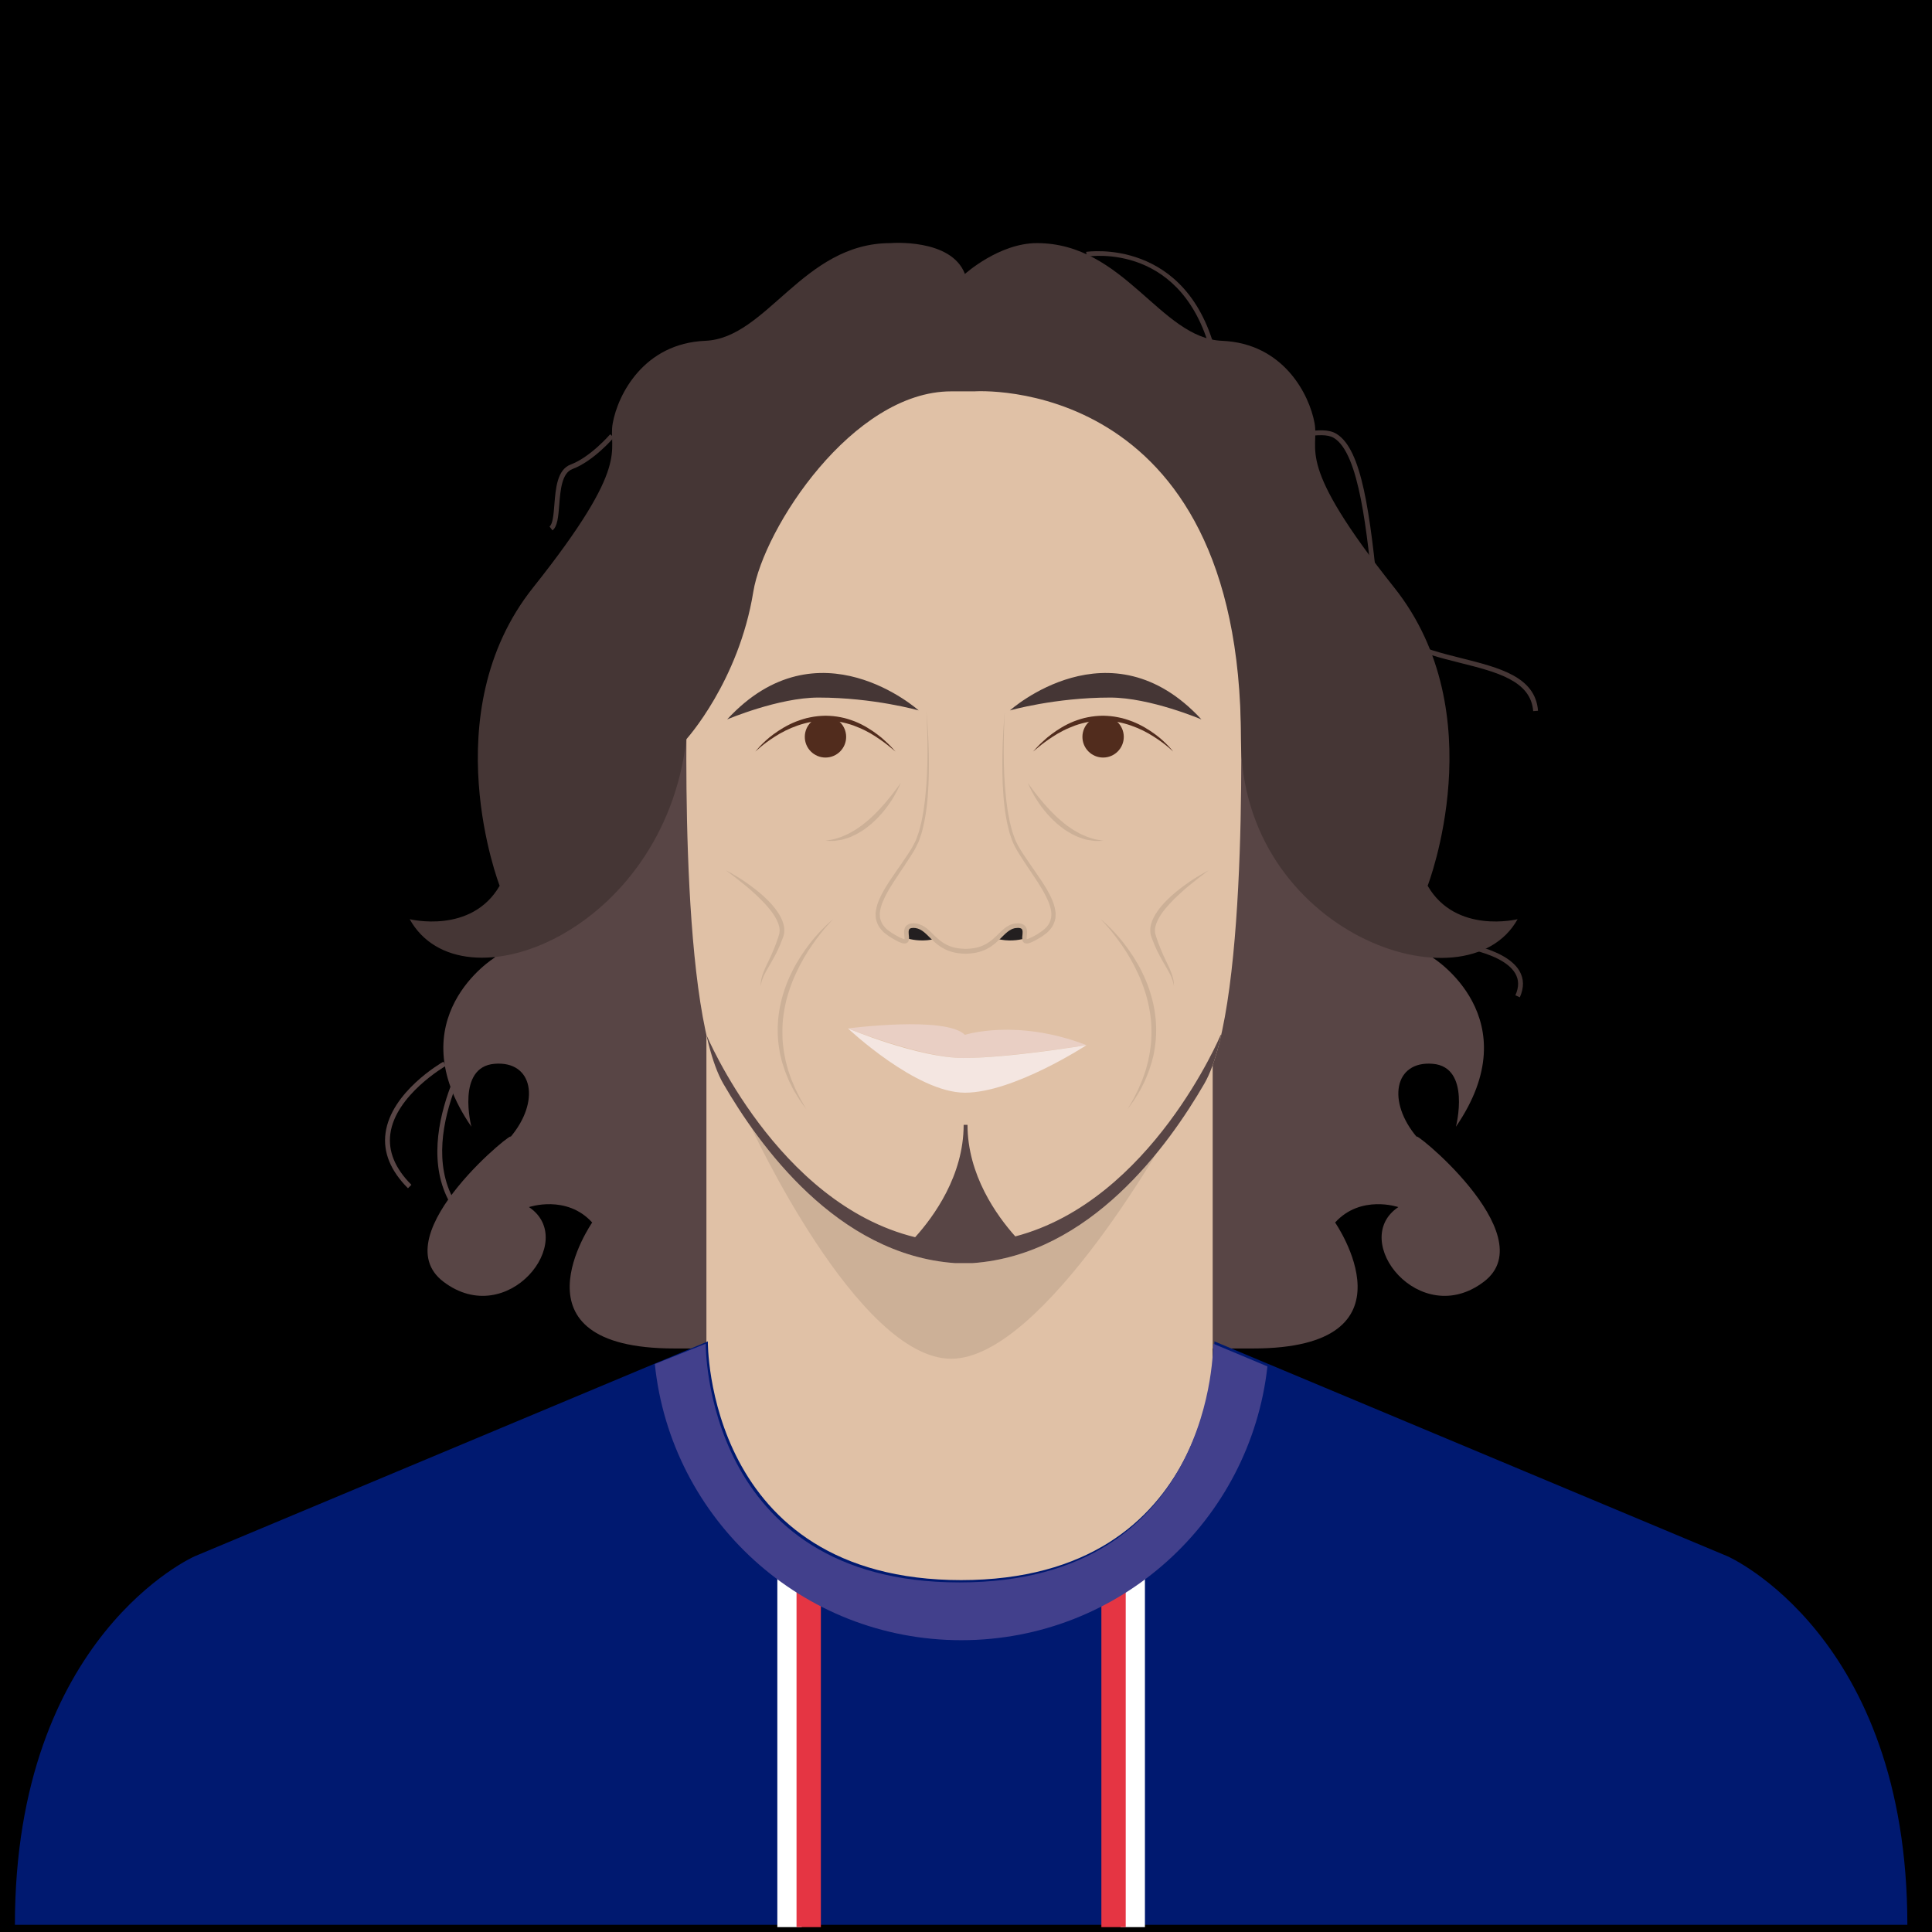
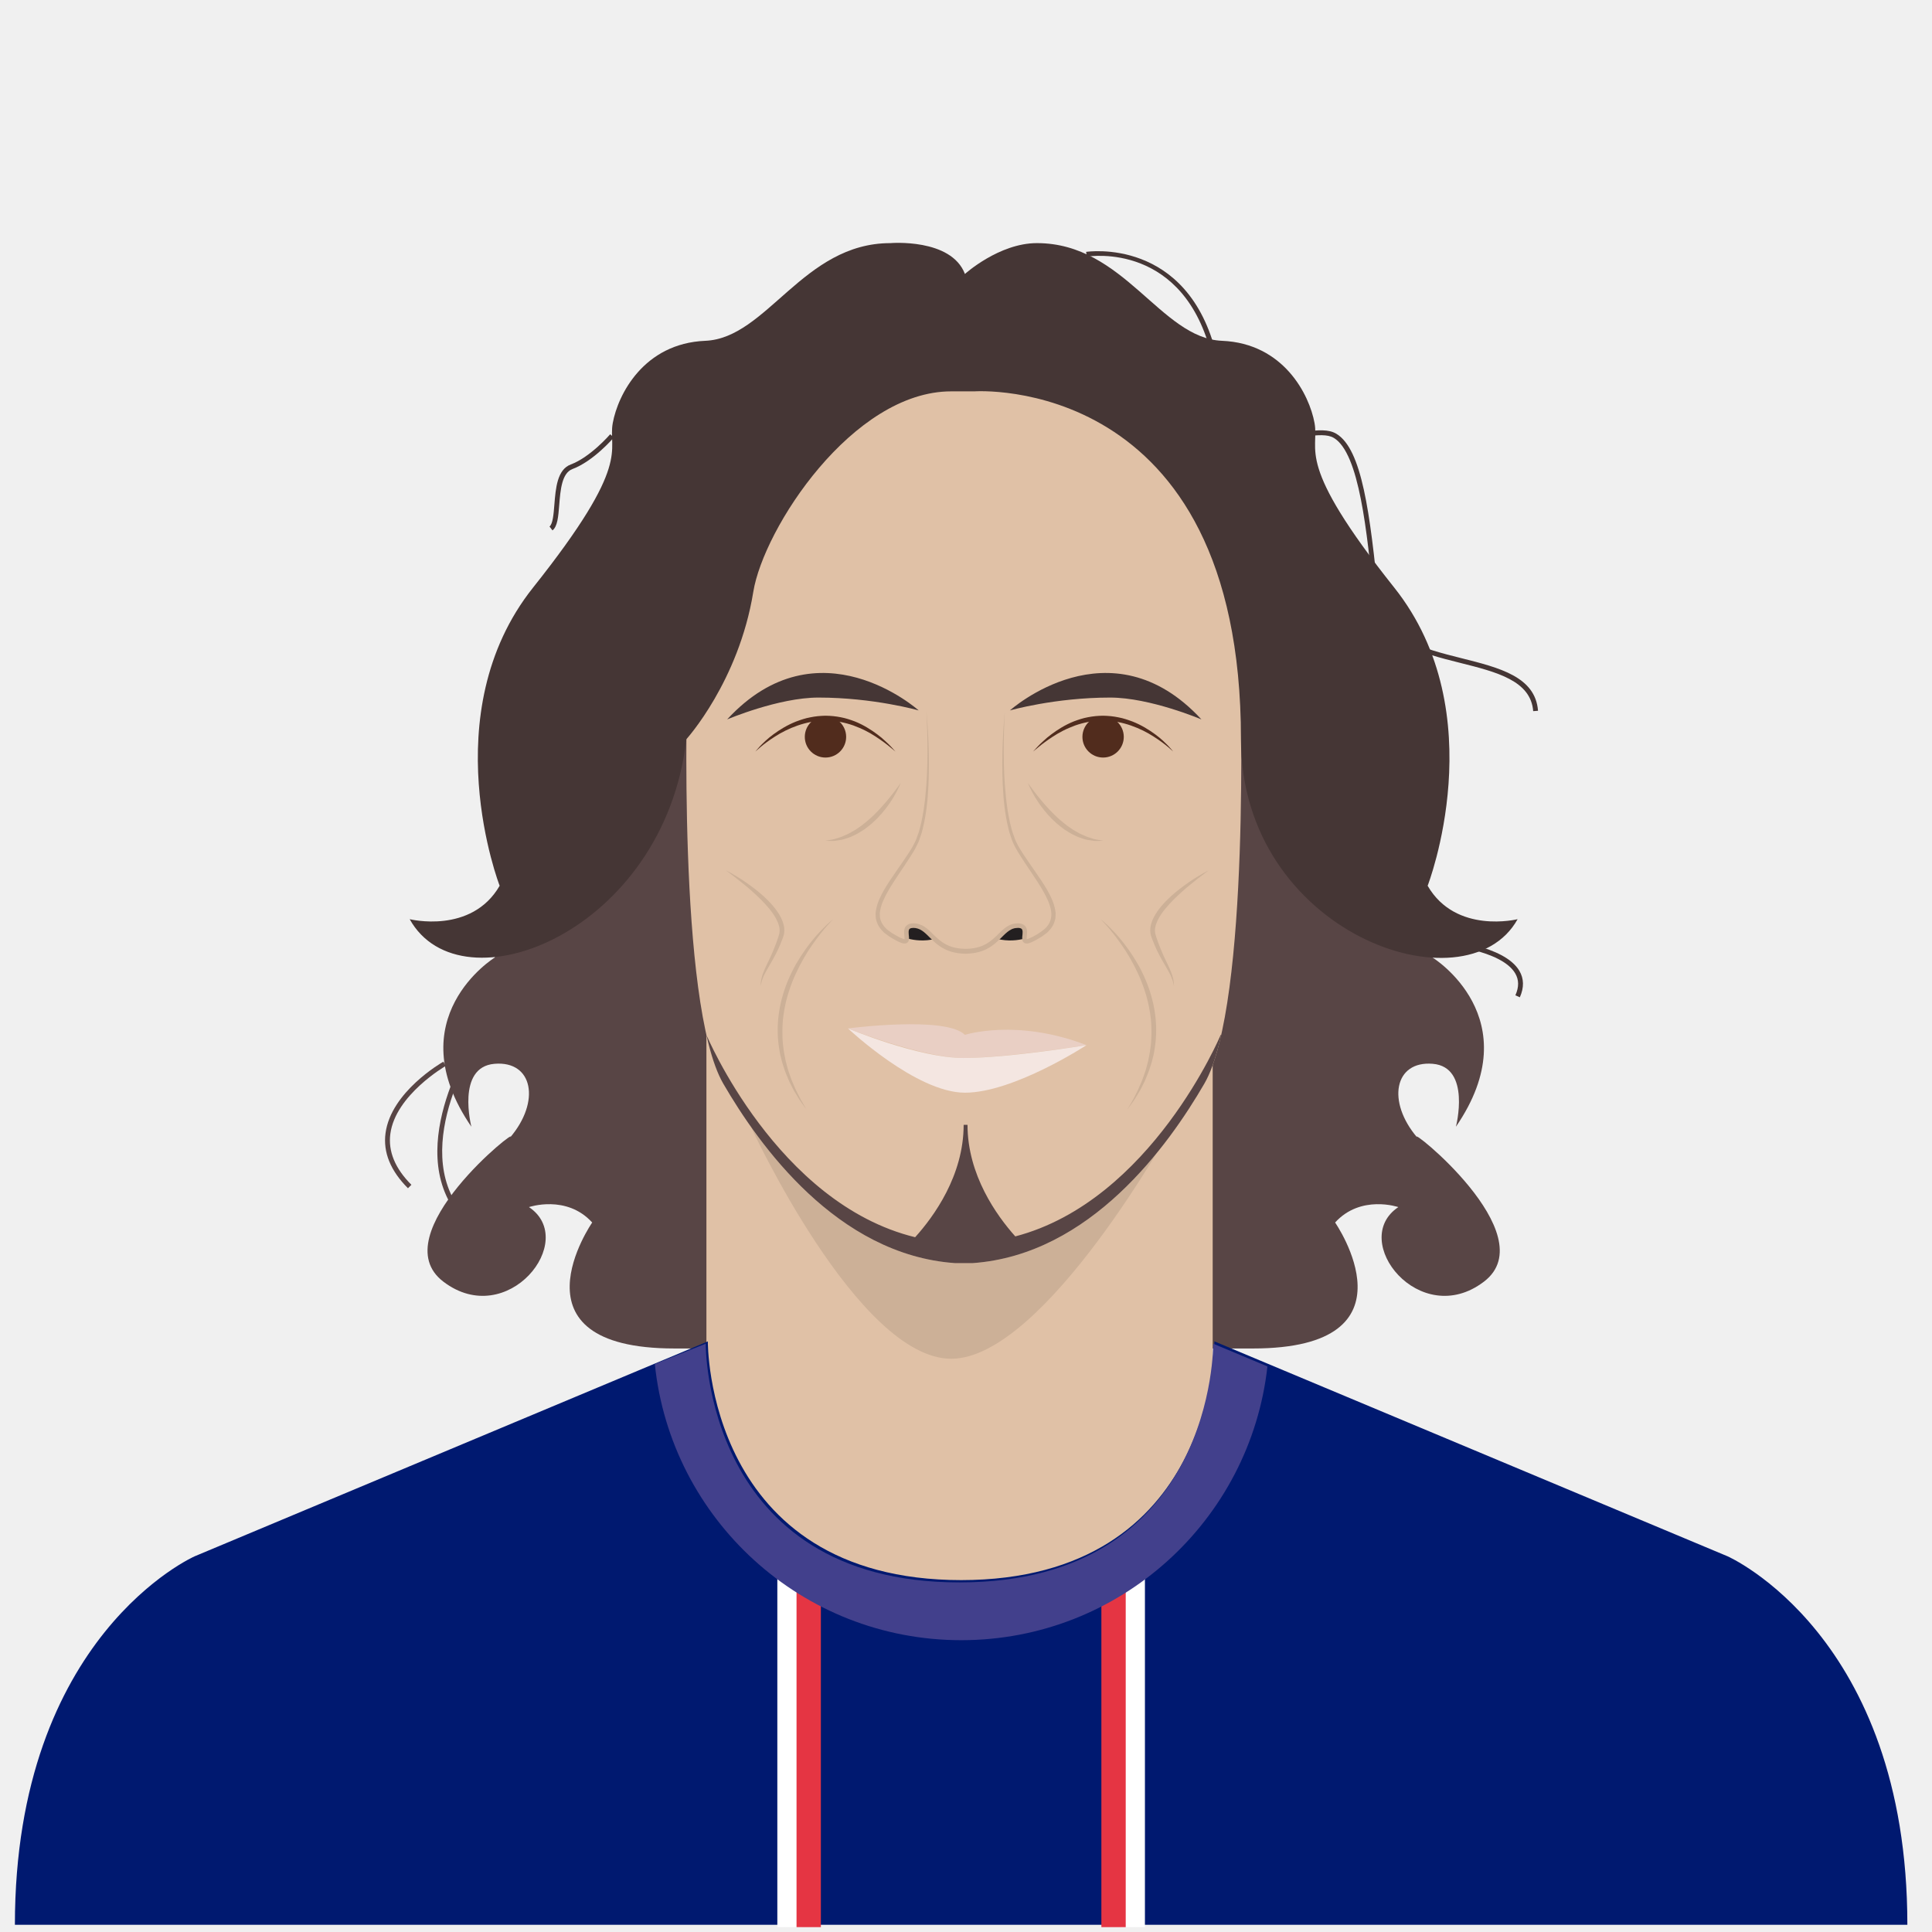
<svg xmlns="http://www.w3.org/2000/svg" xmlns:xlink="http://www.w3.org/1999/xlink" version="1.1" id="Layer_1" x="0px" y="0px" width="396.85px" height="396.851px" viewBox="0 0 396.85 396.851" enable-background="new 0 0 396.85 396.851" xml:space="preserve">
  <defs>
    <clipPath id="circle-clip">
      <circle stroke="#000000" stroke-miterlimit="10" cx="200" cy="200" r="175" />
    </clipPath>
  </defs>
  <g>
-     <rect width="400" height="400" class="player-bg" />
+     <rect width="400" height="400" class="player-bg" fill="rgba(0,0,0,0)" />
    <g>
      <path fill="#584545" d="M294.308,196.723c0,0,20.064,12.398,4.752,34.716c0,0,3.168-12.258-4.752-12.923    s-9.504,7.783-3.168,15.176c-2.502-2.908,26.395,19.871,13.68,29.569c-13.152,10.032-27.836-8.448-17.59-15.312    c0,0-7.707-2.641-12.986,3.168c0,0,17.952,25.873-16.897,25.873h-16.369l-4.224-68.644l10.032-58.611l22.519,4.62L294.308,196.723    z" />
    </g>
    <g>
      <path fill="#584545" d="M138.539,276.989c-34.85,0-16.896-25.873-16.896-25.873c-5.28-5.809-12.987-3.168-12.987-3.168    c10.246,6.864-4.438,25.345-17.591,15.312c-12.715-9.698,16.184-32.478,13.682-29.569c6.336-7.393,4.752-15.841-3.169-15.176    s-4.752,12.923-4.752,12.923c-15.313-22.317,4.752-34.716,4.752-34.716l14.785-25.999l24.617-35.546l8.384,9.541l2.377,62.703    l-2.377,47.919v21.648H138.539z" />
    </g>
    <g>
      <rect x="145.104" y="209.564" fill="#E0C1A6" width="103.993" height="131.87" />
    </g>
    <g>
      <path fill="#001970" d="M197.336,324.572c52.612,0,52.118-49.037,52.118-49.037l105.407,44.142c0,0,36.928,16.228,36.928,75.697    H3.061c0-59.47,36.928-75.697,36.928-75.697l105.406-44.142c0,0-0.494,49.037,52.119,49.037" />
    </g>
    <g>
      <path fill="#CCB097" d="M154.238,231.438c0,0,21.956,47.663,41.146,47.663s45.592-48.051,45.592-48.051L154.238,231.438z" />
    </g>
    <g>
      <g>
        <g>
          <rect x="159.672" y="324.286" fill="#FFFFFF" width="5" height="71.564" />
        </g>
      </g>
      <g>
        <g>
          <rect x="163.615" y="324.286" fill="#E53543" width="5" height="71.564" />
        </g>
      </g>
      <g>
        <g>
          <rect x="230.178" y="321.445" fill="#FFFFFF" width="5" height="74.405" />
        </g>
      </g>
      <g>
        <g>
          <rect x="226.233" y="324.286" fill="#E53543" width="5" height="71.564" />
        </g>
      </g>
    </g>
    <g>
      <path fill="#42408C" d="M249.203,276.006c0,0,0.494,49.037-52.119,49.037c-52.615,0-52.121-49.037-52.121-49.037l-10.455,4.176    c3.281,31.87,30.21,56.729,62.948,56.729c32.568,0,59.38-24.606,62.886-56.24L249.203,276.006z" />
    </g>
    <g>
      <path fill="#E0C1A6" d="M254.771,140.23c0,0,2.111,66.003-7.393,82.372c-7.336,12.635-23.35,35.125-47.566,36.852h-3.673    c-24.217-1.727-40.23-24.217-47.566-36.852c-9.505-16.369-7.393-82.372-7.393-82.372l10.561-41.192l47.423-25.867l41.813,16.356    l16.369,29.582L254.771,140.23" />
    </g>
    <g>
      <path fill="#453635" d="M254.905,151.847c0,39.863,46.267,55.971,56.827,36.962c0,0-12.673,3.168-18.481-6.864    c0,0,13.729-35.378-6.863-61.251c-20.594-25.874-15.313-27.985-16.369-33.794c-1.057-5.809-6.336-16.369-19.01-16.896    c-12.672-0.528-20.064-20.065-38.018-20.065c-7.781,0-14.785,6.336-14.785,6.336c-2.821-7.399-15.312-6.336-15.312-6.336    c-17.953,0-25.345,19.537-38.019,20.065c-12.672,0.527-17.952,11.088-19.008,16.896c-1.057,5.809,4.224,7.92-16.369,33.794    c-20.594,25.873-6.865,61.251-6.865,61.251c-5.808,10.032-18.48,6.864-18.48,6.864c10.561,19.009,52.275,2.641,56.827-36.962    c0,0,10.767-11.857,13.753-30.273c2.111-13.024,20.406-41.186,40.652-41.186h4.758C200.143,80.388,254.905,76.515,254.905,151.847    z" />
    </g>
    <g>
      <path fill="#453635" d="M113.48,108.947l-0.604-0.797c0.68-0.514,0.841-2.532,0.996-4.484c0.271-3.38,0.577-7.211,3.369-8.258    c4.057-1.521,8.053-6.159,8.093-6.206l0.76,0.65c-0.169,0.198-4.205,4.881-8.501,6.491c-2.197,0.824-2.477,4.319-2.723,7.402    C114.682,106.116,114.518,108.163,113.48,108.947z" />
    </g>
    <g>
      <path fill="#584545" d="M83.799,244.077c-3.586-3.587-5.137-7.397-4.607-11.325c1.141-8.469,11.441-14.422,11.879-14.671    l0.494,0.869c-0.103,0.059-10.31,5.961-11.383,13.938c-0.484,3.603,0.971,7.129,4.324,10.482L83.799,244.077z" />
    </g>
    <g>
      <path fill="#584545" d="M94.327,249.851c-11.866-14.37,3.513-37.331,3.669-37.562l0.826,0.562    c-0.152,0.225-15.111,22.571-3.724,36.362L94.327,249.851z" />
    </g>
    <g>
      <path fill="#453635" d="M314.931,146.076c-0.482-6.269-7.525-8.038-14.982-9.91c-8.306-2.086-16.894-4.242-17.739-12.787    c-1.405-14.19-2.998-30.275-8.224-33.423c-1.332-0.802-3.372-0.584-5.736-0.334c-6.338,0.676-15.021,1.597-19.311-16.335    c-5.628-23.538-24.862-20.694-25.68-20.564l-0.162-0.986c0.211-0.031,20.966-3.141,26.814,21.318    c4.084,17.076,11.93,16.242,18.232,15.573c2.542-0.271,4.738-0.505,6.357,0.471c5.25,3.163,6.919,16.163,8.703,34.183    c0.776,7.844,9.018,9.913,16.987,11.915c7.815,1.963,15.198,3.816,15.735,10.804L314.931,146.076z" />
    </g>
    <g>
      <path fill="#453635" d="M312.189,204.853l-0.914-0.406c0.761-1.712,0.745-3.194-0.05-4.533    c-2.865-4.825-14.727-5.844-14.847-5.854l0.081-0.996c0.509,0.041,12.496,1.07,15.625,6.339    C313.044,201.018,313.079,202.851,312.189,204.853z" />
    </g>
    <g>
      <path fill="#453635" d="M188.702,145.927c0,0-20.593-18.481-39.339,1.848c0,0,10.561-4.488,18.746-4.488    C179.461,143.286,188.702,145.927,188.702,145.927z" />
    </g>
    <g>
      <path fill="#512C1D" d="M155.172,154.375c0,0,0.303-0.417,0.92-1.073c0.629-0.643,1.537-1.57,2.798-2.482    c1.251-0.918,2.81-1.889,4.638-2.612c0.92-0.338,1.884-0.679,2.906-0.86c1.014-0.211,2.068-0.32,3.123-0.326    c1.056-0.007,2.11,0.107,3.128,0.306c1.021,0.187,1.99,0.515,2.909,0.86c0.912,0.369,1.759,0.797,2.526,1.259    c0.765,0.462,1.472,0.928,2.085,1.402c0.621,0.468,1.172,0.916,1.621,1.358c0.463,0.427,0.864,0.796,1.166,1.132    c0.609,0.66,0.957,1.037,0.957,1.037s-0.396-0.325-1.09-0.894c-0.68-0.578-1.708-1.34-2.977-2.173    c-0.629-0.423-1.346-0.828-2.113-1.224c-0.771-0.396-1.611-0.741-2.486-1.074c-0.885-0.306-1.816-0.561-2.778-0.736    c-0.961-0.176-1.952-0.27-2.944-0.255c-3.994-0.017-7.818,1.627-10.354,3.263c-1.281,0.815-2.303,1.581-2.982,2.16    C155.54,154.016,155.172,154.375,155.172,154.375z" />
    </g>
    <g>
      <circle fill="#512C1D" cx="169.561" cy="151.361" r="4.247" />
    </g>
    <g>
      <path fill="#CCB097" d="M185.007,160.823c0,0-0.105,0.304-0.345,0.812c-0.24,0.508-0.592,1.23-1.086,2.062    c-0.502,0.822-1.122,1.771-1.891,2.708c-0.377,0.476-0.783,0.955-1.23,1.412c-0.424,0.478-0.924,0.898-1.393,1.35    c-0.492,0.425-1.021,0.812-1.529,1.202c-0.545,0.345-1.07,0.7-1.617,0.98c-0.559,0.258-1.074,0.556-1.616,0.719    c-0.539,0.168-1.034,0.363-1.518,0.449c-0.483,0.085-0.929,0.147-1.318,0.2c-0.392,0.044-0.741,0.007-1.022,0.015    c-0.564-0.01-0.881-0.029-0.881-0.029s0.319-0.069,0.866-0.165c0.272-0.056,0.606-0.078,0.976-0.188    c0.365-0.121,0.775-0.256,1.223-0.385c0.443-0.141,0.893-0.391,1.385-0.585c0.494-0.198,0.957-0.537,1.472-0.798    c0.505-0.285,0.972-0.673,1.487-0.997c0.477-0.383,0.972-0.76,1.438-1.172c0.455-0.425,0.941-0.816,1.359-1.271    c0.434-0.437,0.866-0.861,1.252-1.308c0.799-0.864,1.488-1.726,2.088-2.462c0.576-0.753,1.077-1.375,1.391-1.836    C184.82,161.083,185.007,160.823,185.007,160.823z" />
    </g>
    <g>
      <path fill="#453635" d="M207.446,145.927c0,0,20.594-18.481,39.339,1.848c0,0-10.561-4.488-18.745-4.488    C216.688,143.286,207.446,145.927,207.446,145.927z" />
    </g>
    <g>
      <path fill="#512C1D" d="M240.977,154.375c0,0-0.368-0.359-1.053-0.933c-0.68-0.579-1.701-1.345-2.981-2.16    c-2.535-1.636-6.359-3.279-10.354-3.263c-0.991-0.015-1.983,0.079-2.944,0.255s-1.893,0.431-2.778,0.736    c-0.875,0.333-1.716,0.679-2.485,1.074c-0.768,0.396-1.484,0.801-2.114,1.224c-1.269,0.833-2.296,1.595-2.977,2.173    c-0.693,0.568-1.09,0.894-1.09,0.894s0.349-0.377,0.958-1.037c0.301-0.336,0.703-0.705,1.166-1.132    c0.448-0.442,0.999-0.891,1.62-1.358c0.614-0.475,1.32-0.94,2.085-1.402c0.768-0.462,1.615-0.89,2.526-1.259    c0.919-0.346,1.888-0.674,2.909-0.86c1.018-0.198,2.072-0.312,3.129-0.306c1.055,0.006,2.108,0.115,3.123,0.326    c1.021,0.182,1.986,0.522,2.906,0.86c1.828,0.724,3.387,1.694,4.637,2.612c1.261,0.912,2.17,1.84,2.798,2.482    C240.675,153.958,240.977,154.375,240.977,154.375z" />
    </g>
    <g>
      <circle fill="#512C1D" cx="226.588" cy="151.361" r="4.247" />
    </g>
    <g>
      <path fill="#CCB097" d="M211.142,160.823c0,0,0.187,0.26,0.512,0.715c0.312,0.461,0.814,1.083,1.391,1.836    c0.6,0.736,1.288,1.598,2.088,2.462c0.385,0.446,0.818,0.871,1.252,1.308c0.417,0.455,0.903,0.847,1.359,1.271    c0.465,0.412,0.96,0.789,1.438,1.172c0.515,0.324,0.982,0.712,1.486,0.997c0.516,0.261,0.979,0.6,1.472,0.798    c0.493,0.194,0.941,0.444,1.386,0.585c0.447,0.129,0.856,0.264,1.223,0.385c0.368,0.109,0.703,0.132,0.975,0.188    c0.547,0.096,0.866,0.165,0.866,0.165s-0.316,0.02-0.881,0.029c-0.28-0.008-0.63,0.029-1.022-0.015    c-0.39-0.053-0.834-0.115-1.318-0.2c-0.482-0.086-0.979-0.281-1.518-0.449c-0.541-0.163-1.057-0.461-1.615-0.719    c-0.547-0.28-1.072-0.636-1.617-0.98c-0.508-0.391-1.037-0.777-1.53-1.202c-0.469-0.451-0.968-0.872-1.393-1.35    c-0.446-0.457-0.854-0.937-1.229-1.412c-0.77-0.938-1.389-1.886-1.891-2.708c-0.494-0.832-0.847-1.555-1.087-2.062    C211.247,161.127,211.142,160.823,211.142,160.823z" />
    </g>
    <g>
      <path fill="#E9CFC4" d="M174.182,211.25c0,0,20.064-2.64,24.024,1.32c0,0,10.605-3.433,24.972,2.112c0,0-16.787,2.64-25.235,2.64    S174.182,211.25,174.182,211.25z" />
    </g>
    <g>
      <path fill="#F4E6E1" d="M174.182,211.25c0,0,13.992,13.2,24.024,13.2c10.033,0,24.972-9.768,24.972-9.768    s-15.954,2.64-25.235,2.64S174.182,211.25,174.182,211.25z" />
    </g>
    <g>
      <path fill="#CCB097" d="M171.146,188.809c0,0-0.483,0.479-1.266,1.368c-0.786,0.886-1.847,2.205-3.004,3.861    c-1.165,1.65-2.366,3.684-3.412,5.965c-0.535,1.135-0.991,2.349-1.403,3.595c-0.408,1.248-0.73,2.544-0.957,3.855    c-0.128,0.653-0.189,1.316-0.283,1.972c-0.033,0.662-0.114,1.319-0.109,1.974c-0.01,1.308,0.021,2.601,0.205,3.837    c0.072,0.621,0.168,1.228,0.298,1.816c0.112,0.592,0.224,1.172,0.392,1.723c0.271,1.119,0.666,2.136,1,3.087    c0.426,0.912,0.727,1.794,1.121,2.517c0.379,0.729,0.669,1.391,0.989,1.889c0.593,1.028,0.932,1.616,0.932,1.616    s-0.399-0.55-1.097-1.514c-0.364-0.475-0.708-1.111-1.152-1.815c-0.461-0.695-0.841-1.559-1.311-2.472    c-0.389-0.95-0.846-1.97-1.183-3.104c-0.202-0.557-0.347-1.146-0.493-1.751c-0.171-0.599-0.271-1.228-0.368-1.867    c-0.214-1.274-0.31-2.616-0.299-3.976c-0.01-0.682,0.067-1.364,0.097-2.053c0.091-0.682,0.148-1.372,0.277-2.051    c0.247-1.359,0.592-2.699,1.025-3.984c0.43-1.287,0.953-2.518,1.526-3.671c0.55-1.166,1.208-2.226,1.832-3.223    c0.651-0.98,1.284-1.895,1.923-2.697c1.248-1.628,2.467-2.829,3.314-3.663C170.604,189.221,171.146,188.809,171.146,188.809z" />
    </g>
    <g>
      <path fill="#CCB097" d="M226.087,188.809c0,0,0.541,0.412,1.404,1.233c0.848,0.834,2.067,2.035,3.315,3.663    c0.638,0.803,1.271,1.717,1.923,2.697c0.624,0.997,1.281,2.057,1.832,3.223c0.572,1.153,1.097,2.384,1.525,3.671    c0.434,1.285,0.778,2.625,1.025,3.984c0.129,0.679,0.188,1.369,0.277,2.051c0.03,0.688,0.107,1.371,0.098,2.053    c0.01,1.359-0.086,2.701-0.299,3.977c-0.098,0.64-0.197,1.268-0.369,1.866c-0.146,0.604-0.291,1.194-0.493,1.751    c-0.337,1.135-0.794,2.154-1.183,3.104c-0.47,0.913-0.849,1.776-1.311,2.472c-0.444,0.704-0.788,1.342-1.152,1.815    c-0.697,0.964-1.097,1.514-1.097,1.514s0.339-0.588,0.932-1.616c0.32-0.498,0.61-1.16,0.989-1.889    c0.395-0.723,0.695-1.604,1.121-2.517c0.334-0.951,0.729-1.968,1-3.087c0.169-0.551,0.279-1.131,0.393-1.723    c0.129-0.588,0.225-1.195,0.297-1.816c0.184-1.236,0.216-2.529,0.206-3.837c0.004-0.654-0.077-1.312-0.11-1.973    c-0.094-0.656-0.155-1.319-0.283-1.973c-0.227-1.312-0.548-2.607-0.957-3.855c-0.411-1.246-0.867-2.46-1.402-3.595    c-1.046-2.281-2.247-4.314-3.413-5.965c-1.156-1.656-2.218-2.976-3.003-3.861C226.569,189.287,226.087,188.809,226.087,188.809z" />
    </g>
    <g>
      <defs>
        <path id="SVGID_31_" d="M254.771,140.23c0,0,2.111,66.003-7.393,82.372c-7.336,12.635-23.35,35.125-47.566,36.852h-3.673     c-24.217-1.727-40.23-24.217-47.566-36.852c-9.505-16.369-7.393-82.372-7.393-82.372l10.561-41.192l47.423-25.867l41.813,16.356     l16.369,29.582L254.771,140.23" />
      </defs>
      <clipPath id="SVGID_2_">
        <use xlink:href="#SVGID_31_" overflow="visible" />
      </clipPath>
      <g clip-path="url(#SVGID_2_)">
        <path fill="#584545" d="M250.745,212.57c0,0-14.272,34.089-42.195,41.398c-3.828-4.281-9.814-12.619-9.814-22.918h-0.793     c0,10.433-6.146,18.858-9.964,23.087c-28.372-6.928-42.877-41.567-42.877-41.567l-4.122,3.345l4.122,15.523l12.447,30.591     l40.394,6.688l28.602-2.111l30.802-52.1L250.745,212.57z" />
      </g>
    </g>
    <g>
      <path fill="#231F20" d="M185.007,192.241c0,0,3.959,2.111,8.976,0l-4.488-3.433h-4.487V192.241z" />
    </g>
    <g>
      <path fill="#231F20" d="M211.935,192.241c0,0-3.959,2.111-8.975,0l4.487-3.433h4.487V192.241z" />
    </g>
    <g>
      <path fill="#E0C1A6" d="M206.411,146.038c0,0-1.848,20.857,2.641,28.25s11.088,13.729,4.752,17.688s-1.056-1.848-4.752-1.848    s-3.954,5.28-10.822,5.28h0.238c-6.868,0-7.126-5.28-10.821-5.28c-3.697,0,1.584,5.808-4.753,1.848s0.265-10.296,4.753-17.688    s2.64-28.25,2.64-28.25" />
    </g>
    <g>
      <path fill="#CCB097" d="M206.411,146.038c-0.176,2.893-0.244,5.789-0.238,8.683c0.01,1.447,0.041,2.894,0.109,4.338    c0.072,1.443,0.16,2.888,0.318,4.321c0.063,0.72,0.145,1.436,0.252,2.148c0.091,0.715,0.194,1.428,0.342,2.132    c0.127,0.708,0.264,1.413,0.462,2.102l0.271,1.04l0.357,1.006c0.439,1.363,1.193,2.539,1.99,3.767    c0.795,1.196,1.623,2.383,2.449,3.574c0.818,1.2,1.654,2.392,2.387,3.67c0.721,1.276,1.399,2.629,1.648,4.16l0.082,0.576    c0.004,0.196-0.012,0.396-0.02,0.593c-0.018,0.197-0.001,0.397-0.05,0.592l-0.161,0.58c-0.229,0.769-0.708,1.441-1.258,1.987    c-0.246,0.315-0.592,0.489-0.888,0.734c-0.307,0.242-0.624,0.445-0.929,0.625c-0.643,0.378-1.26,0.756-2.028,1.028    c-0.202,0.061-0.403,0.13-0.71,0.112c-0.139-0.009-0.352-0.053-0.512-0.203c-0.168-0.143-0.234-0.327-0.271-0.468    c-0.096-0.544,0.004-0.872,0.021-1.23c0.029-0.338,0.037-0.669-0.045-0.881c-0.072-0.212-0.201-0.303-0.461-0.38    c-0.133-0.027-0.277-0.045-0.434-0.046c-0.078-0.002-0.332,0.027-0.49,0.041c-0.201,0.003-0.305,0.07-0.449,0.104    c-0.137,0.027-0.278,0.094-0.421,0.169c-0.57,0.277-1.084,0.733-1.591,1.229c-0.996,1.011-2.094,2.117-3.486,2.803    c-1.377,0.712-2.934,0.945-4.43,0.964v-0.998l0.238-0.001v1c-1.496-0.018-3.053-0.252-4.43-0.965    c-1.393-0.685-2.49-1.791-3.487-2.803c-0.506-0.495-1.02-0.951-1.59-1.228c-0.571-0.269-1.201-0.386-1.794-0.269    c-0.259,0.077-0.388,0.168-0.46,0.379c-0.081,0.213-0.074,0.543-0.045,0.881c0.018,0.358,0.117,0.688,0.022,1.231    c-0.038,0.141-0.104,0.326-0.274,0.468c-0.159,0.15-0.371,0.195-0.511,0.203c-0.307,0.018-0.508-0.053-0.71-0.112    c-0.769-0.272-1.389-0.651-2.026-1.027l-0.469-0.288c-0.213-0.146-0.31-0.227-0.47-0.344c-0.287-0.238-0.59-0.379-0.861-0.71    c-0.576-0.568-1.047-1.239-1.277-2.007l-0.161-0.58c-0.049-0.194-0.032-0.395-0.05-0.592c-0.007-0.197-0.023-0.396-0.02-0.593    l0.082-0.576c0.249-1.532,0.93-2.884,1.648-4.161c0.732-1.279,1.568-2.469,2.386-3.67c0.828-1.191,1.654-2.377,2.453-3.578    c0.372-0.604,0.823-1.211,1.118-1.819l0.494-0.968c0.17-0.321,0.25-0.658,0.381-0.986l0.352-0.995l0.271-1.039    c0.198-0.688,0.334-1.394,0.461-2.103c0.148-0.703,0.251-1.416,0.342-2.131c0.107-0.713,0.189-1.429,0.252-2.148    c0.158-1.435,0.246-2.878,0.318-4.321c0.068-1.444,0.1-2.891,0.109-4.338c0.006-2.894-0.061-5.79-0.237-8.683    c0.284,2.884,0.442,5.781,0.503,8.681c0.027,1.45,0.033,2.901,0.002,4.353c-0.035,1.451-0.086,2.903-0.207,4.353    c-0.044,0.726-0.121,1.449-0.217,2.172c-0.08,0.724-0.174,1.446-0.312,2.163c-0.118,0.721-0.245,1.439-0.437,2.147l-0.26,1.067    c-0.109,0.354-0.238,0.706-0.357,1.06c-0.131,0.346-0.223,0.721-0.387,1.043l-0.479,0.976c-0.333,0.699-0.749,1.264-1.125,1.898    c-0.787,1.225-1.599,2.429-2.404,3.629c-0.794,1.207-1.605,2.403-2.295,3.652c-0.684,1.241-1.315,2.535-1.52,3.873l-0.072,0.5    c0,0.164,0.018,0.328,0.023,0.492c0.016,0.161-0.004,0.331,0.039,0.487l0.136,0.465c0.185,0.619,0.582,1.163,1.028,1.609    c0.176,0.251,0.543,0.442,0.812,0.664l0.408,0.298l0.457,0.277c0.609,0.358,1.243,0.726,1.846,0.933    c0.141,0.046,0.297,0.078,0.353,0.068c0.058-0.038-0.079,0.089-0.028,0.022c0.039-0.173-0.015-0.572-0.05-0.932    c-0.026-0.379-0.072-0.793,0.087-1.271c0.137-0.498,0.67-0.891,1.109-0.977c0.83-0.181,1.704-0.021,2.43,0.322    c0.736,0.356,1.318,0.886,1.848,1.396c1.033,1.039,2.025,2.013,3.256,2.61c1.211,0.622,2.604,0.827,3.993,0.84v1l-0.238-0.001    v-0.998c1.39-0.012,2.781-0.218,3.994-0.84c1.23-0.597,2.223-1.571,3.256-2.61c0.529-0.51,1.11-1.039,1.848-1.395    c0.328-0.186,0.84-0.313,1.193-0.358c0.203-0.014,0.309-0.037,0.592-0.042c0.207,0.003,0.422,0.027,0.644,0.076    c0.438,0.087,0.972,0.479,1.108,0.977c0.16,0.478,0.114,0.893,0.088,1.271c-0.035,0.36-0.089,0.759-0.051,0.933    c0.052,0.066-0.085-0.06-0.027-0.021c0.057,0.01,0.212-0.022,0.354-0.068c1.207-0.472,2.537-1.283,3.502-2.153    c0.992-0.916,1.403-2.239,1.176-3.573c-0.203-1.338-0.838-2.632-1.52-3.875c-0.688-1.248-1.5-2.444-2.294-3.65    c-0.806-1.201-1.617-2.404-2.407-3.634c-0.758-1.204-1.563-2.514-1.992-3.925c-0.117-0.35-0.244-0.695-0.352-1.047l-0.262-1.067    c-0.191-0.708-0.318-1.428-0.436-2.147c-0.139-0.717-0.232-1.439-0.312-2.163c-0.095-0.723-0.173-1.446-0.215-2.172    c-0.123-1.449-0.174-2.901-0.208-4.353c-0.032-1.451-0.026-2.902,0.001-4.353C205.97,151.819,206.128,148.922,206.411,146.038z" />
    </g>
    <g>
      <path fill="#CCB097" d="M149.097,178.776c0,0,0.421,0.201,1.132,0.603c0.702,0.413,1.723,0.984,2.871,1.788    c1.148,0.803,2.48,1.766,3.785,2.959c1.294,1.197,2.614,2.595,3.526,4.342c0.429,0.875,0.767,1.869,0.685,2.912    c-0.007,0.501-0.205,1.062-0.361,1.445c-0.164,0.417-0.324,0.83-0.482,1.235c-0.344,0.807-0.715,1.601-1.104,2.302    c-0.38,0.713-0.759,1.367-1.111,1.971c-0.335,0.605-0.675,1.145-0.919,1.645c-0.282,0.489-0.417,0.954-0.573,1.328    c-0.123,0.381-0.178,0.695-0.236,0.905c-0.053,0.213-0.08,0.326-0.08,0.326s0.009-0.116,0.025-0.333    c0.028-0.215,0.019-0.545,0.104-0.947c0.109-0.395,0.193-0.898,0.419-1.427c0.187-0.548,0.46-1.13,0.765-1.763    c0.306-0.625,0.634-1.303,0.953-2.025c0.332-0.723,0.611-1.485,0.932-2.286c0.259-0.827,0.669-1.692,0.707-2.436    c0.059-0.794-0.223-1.631-0.615-2.405c-0.793-1.569-2.042-2.938-3.24-4.154c-1.223-1.203-2.43-2.28-3.514-3.145    c-1.081-0.867-1.985-1.596-2.642-2.075C149.47,179.055,149.097,178.776,149.097,178.776z" />
    </g>
    <g>
      <path fill="#CCB097" d="M248.282,178.776c0,0-0.373,0.278-1.025,0.765c-0.656,0.479-1.561,1.208-2.643,2.075    c-1.083,0.864-2.289,1.941-3.514,3.145c-1.197,1.217-2.447,2.585-3.239,4.154c-0.392,0.774-0.673,1.61-0.614,2.405    c0.037,0.743,0.447,1.608,0.707,2.436c0.32,0.801,0.6,1.562,0.932,2.286c0.318,0.723,0.646,1.4,0.953,2.025    c0.304,0.633,0.577,1.215,0.764,1.763c0.225,0.528,0.311,1.032,0.42,1.427c0.084,0.402,0.074,0.732,0.102,0.947    c0.018,0.217,0.027,0.333,0.027,0.333s-0.028-0.113-0.08-0.326c-0.059-0.21-0.114-0.524-0.238-0.905    c-0.154-0.374-0.289-0.839-0.572-1.328c-0.244-0.5-0.584-1.039-0.918-1.645c-0.354-0.604-0.732-1.258-1.112-1.971    c-0.388-0.701-0.76-1.495-1.103-2.302c-0.158-0.405-0.319-0.818-0.482-1.235c-0.156-0.383-0.355-0.944-0.362-1.445    c-0.082-1.043,0.255-2.037,0.685-2.912c0.912-1.747,2.232-3.145,3.527-4.342c1.305-1.193,2.637-2.156,3.783-2.959    c1.149-0.804,2.17-1.375,2.873-1.788C247.86,178.978,248.282,178.776,248.282,178.776z" />
    </g>
  </g>
</svg>
